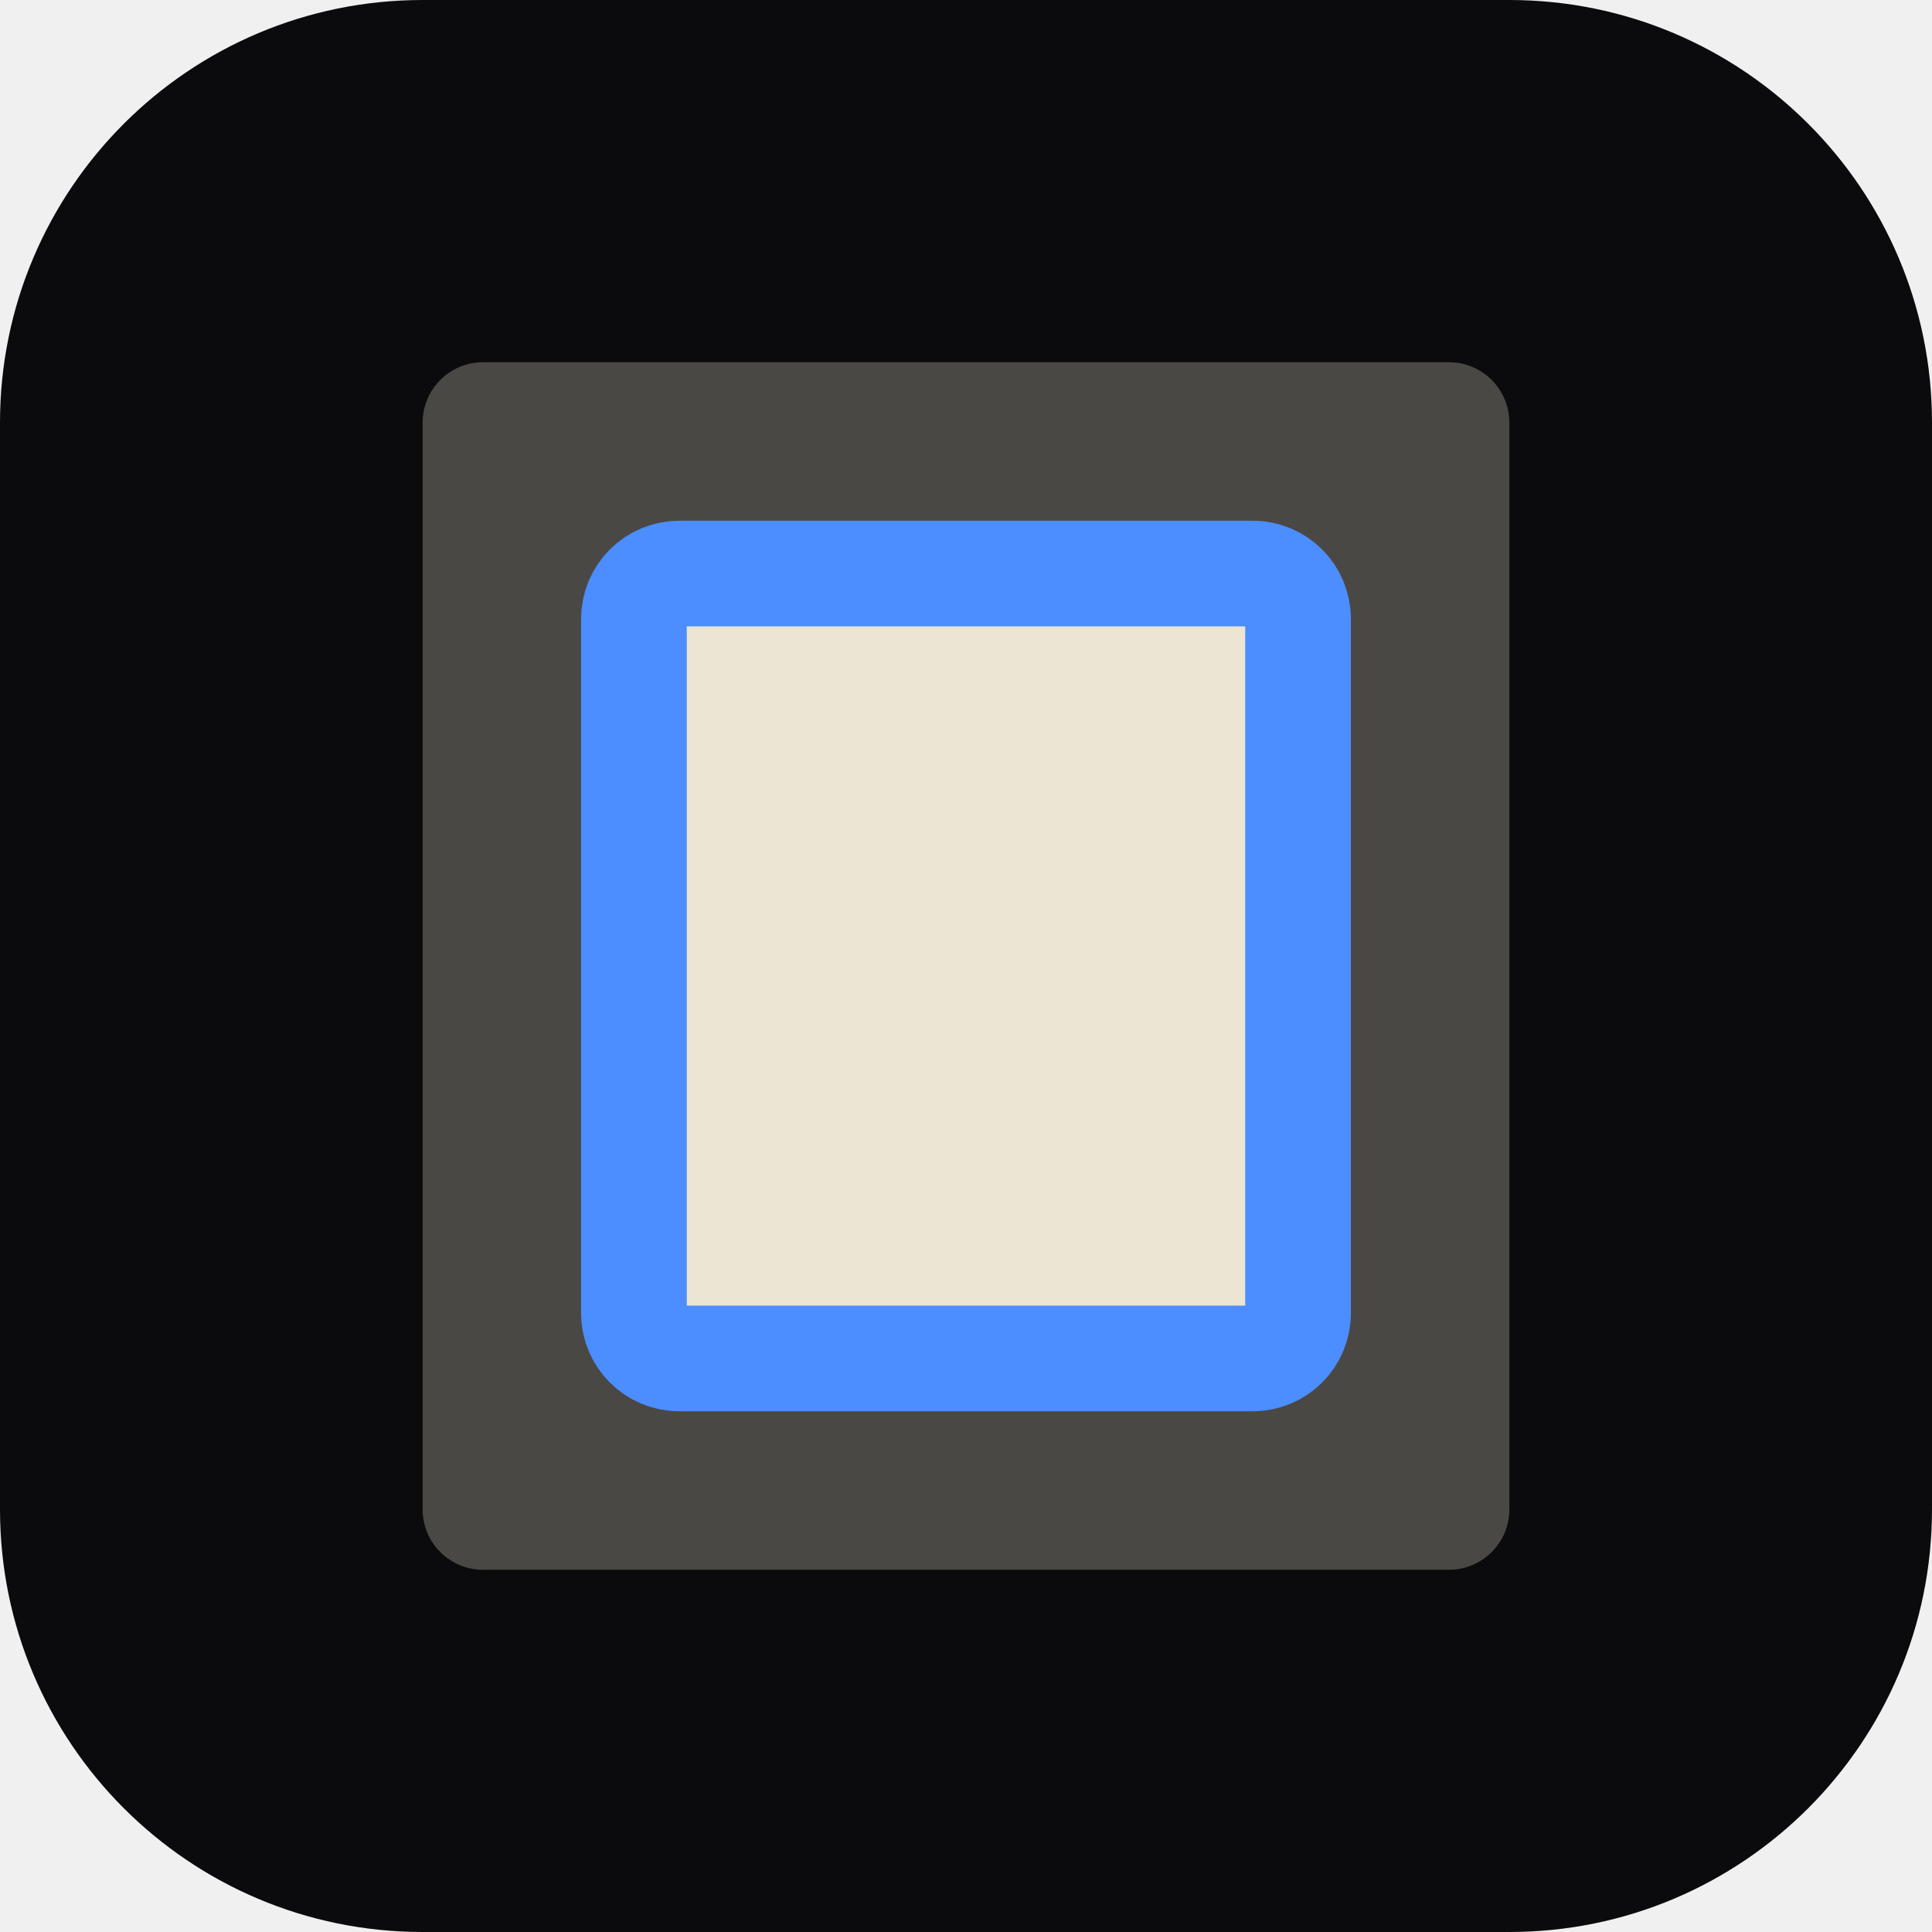
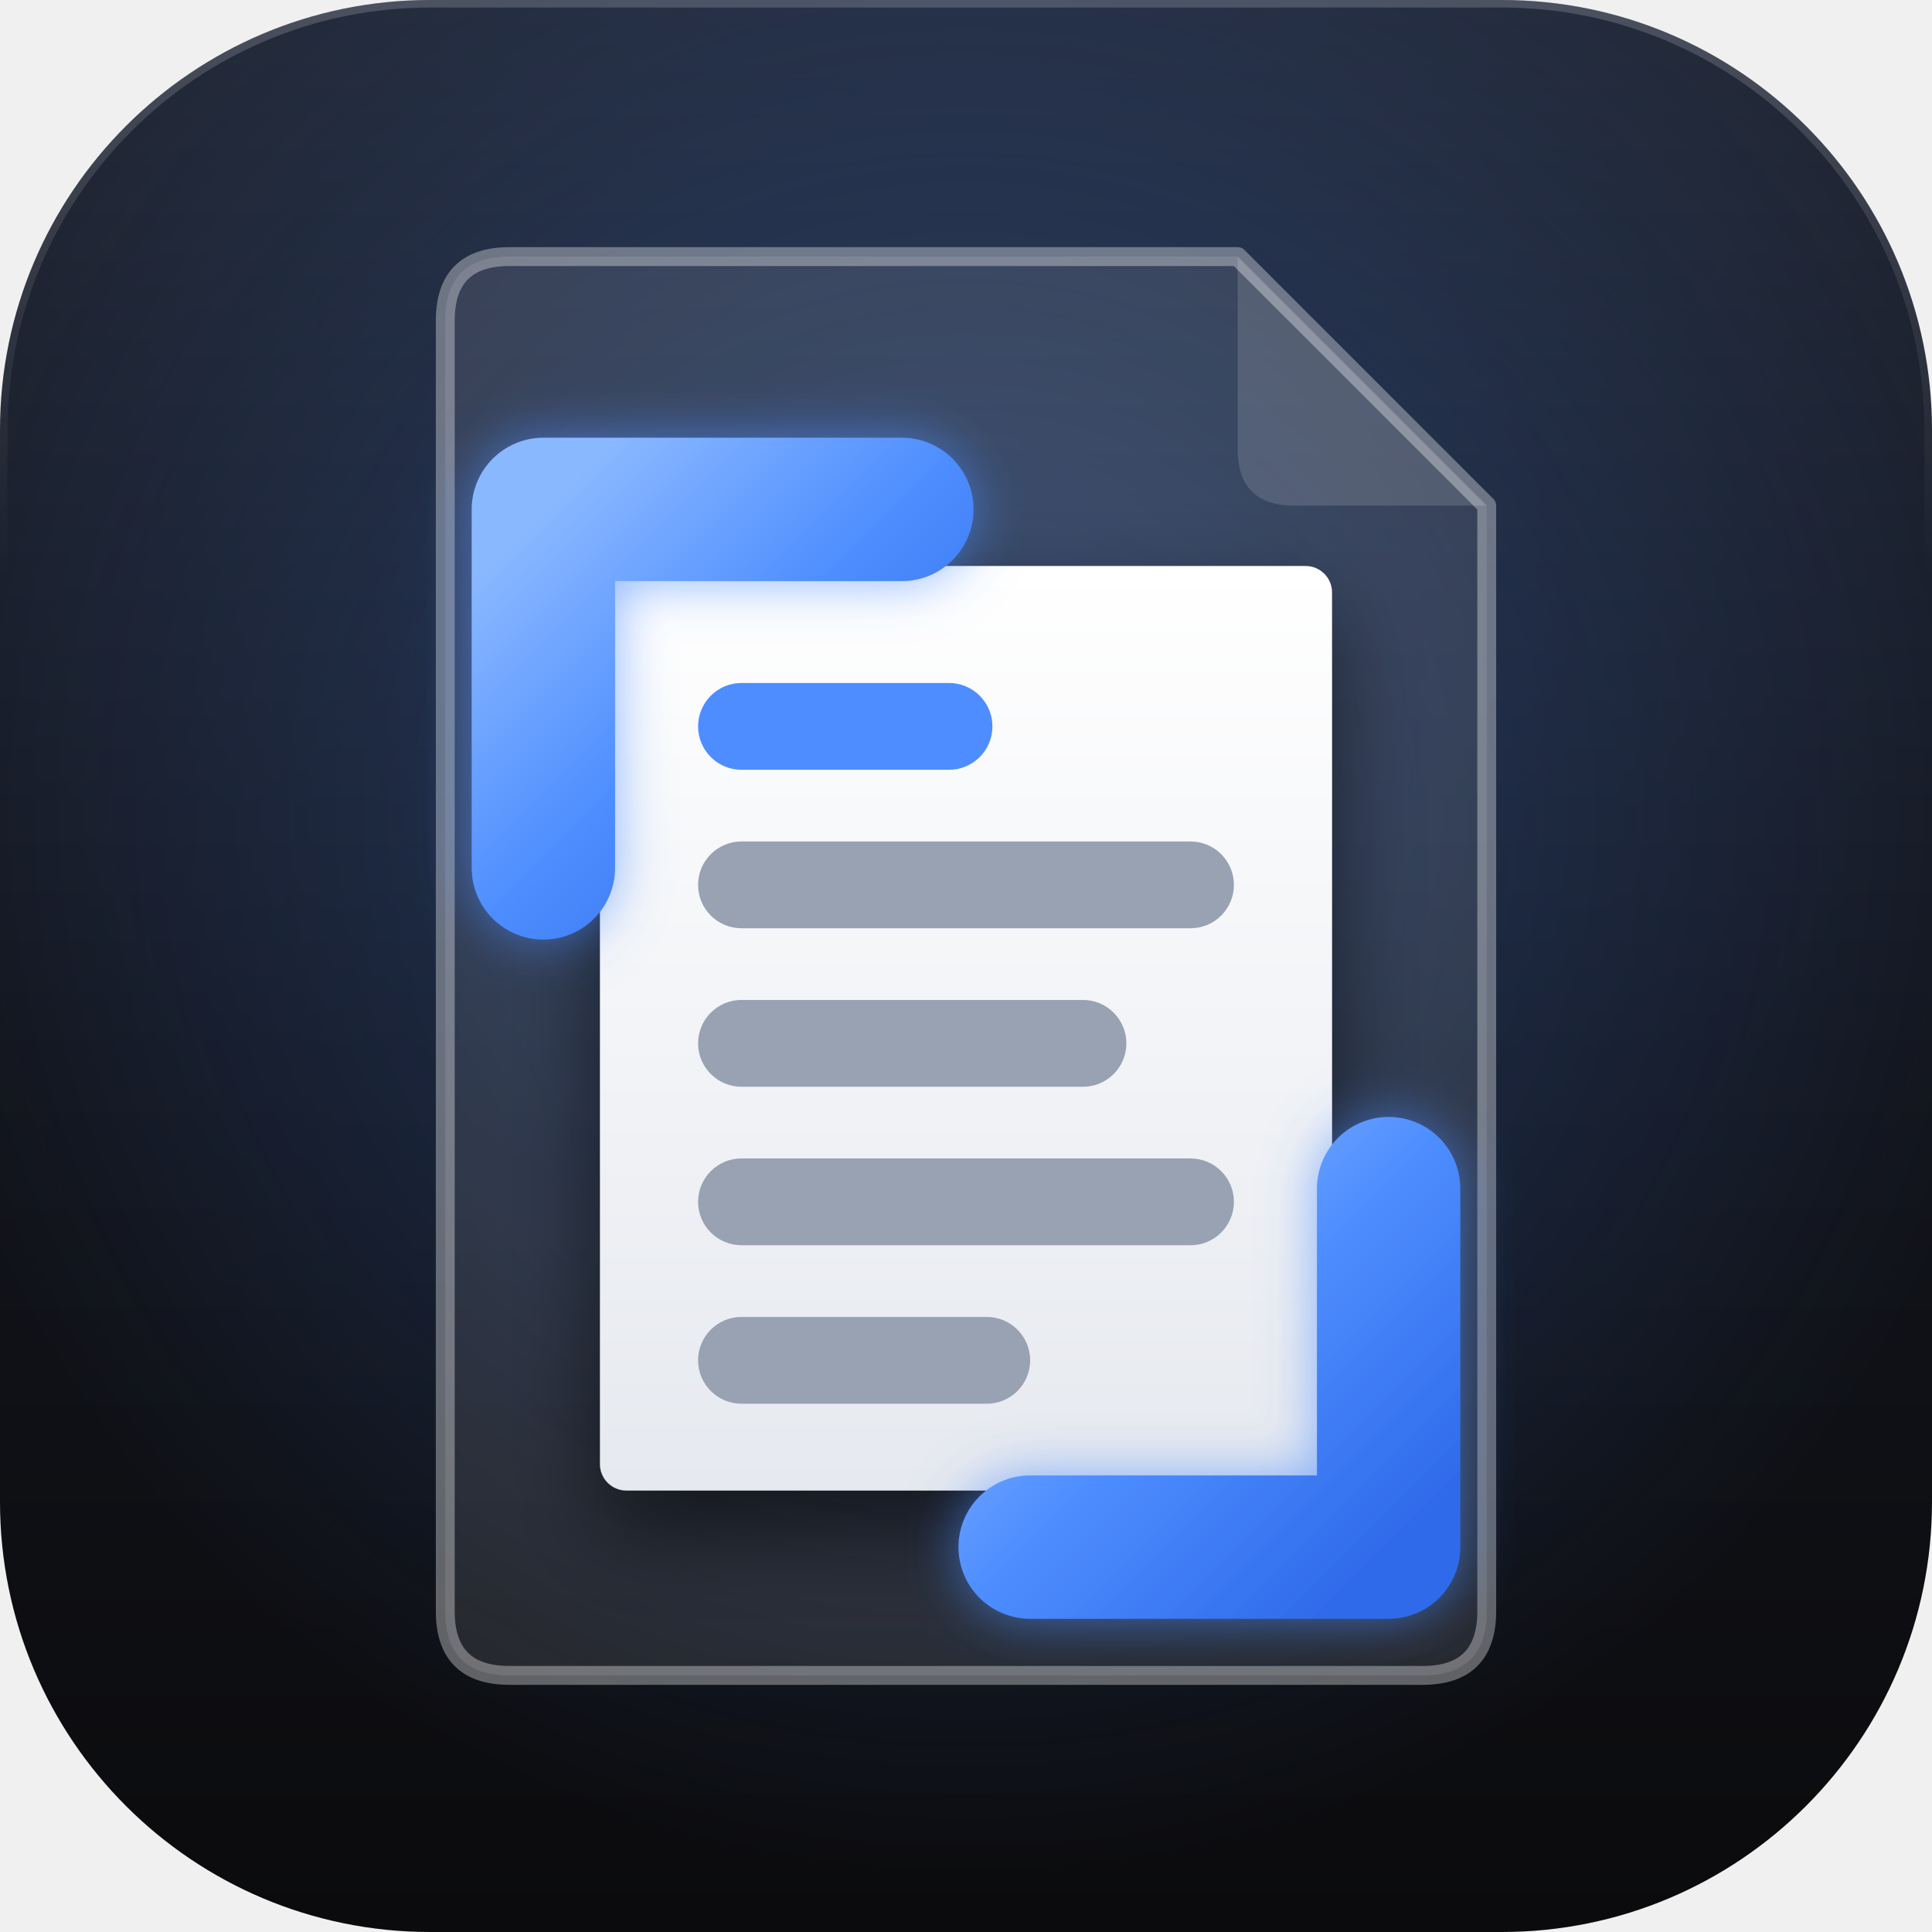
- <svg xmlns="http://www.w3.org/2000/svg" viewBox="0 0 64 64">
-   <rect width="64" height="64" rx="14" fill="#0b0b0e" />
-   <rect x="14" y="12" width="36" height="40" rx="2" fill="#ece5d3" opacity=".28" />
-   <rect x="21" y="19" width="22" height="26" rx="1.5" fill="#ece5d3" />
-   <rect x="21" y="19" width="22" height="26" rx="1.5" fill="none" stroke="#4c8dff" stroke-width="3.5" />
+ <svg xmlns="http://www.w3.org/2000/svg" width="1024" height="1024" viewBox="0 0 1024 1024">
+   <defs>
+     <linearGradient id="bg" x1="0" y1="0" x2="0" y2="1">
+       <stop offset="0" stop-color="#232a3a" />
+       <stop offset=".55" stop-color="#12141b" />
+       <stop offset="1" stop-color="#0b0b0d" />
+     </linearGradient>
+     <radialGradient id="halo" cx=".5" cy=".42" r=".55">
+       <stop offset="0" stop-color="#4d8dff" stop-opacity=".30" />
+       <stop offset="1" stop-color="#4d8dff" stop-opacity="0" />
+     </radialGradient>
+     <linearGradient id="paper" x1="0" y1="0" x2="0" y2="1">
+       <stop offset="0" stop-color="#ffffff" />
+       <stop offset="1" stop-color="#e6e9ef" />
+     </linearGradient>
+     <linearGradient id="accent" x1="0" y1="0" x2="1" y2="1">
+       <stop offset="0" stop-color="#8ab8ff" />
+       <stop offset=".5" stop-color="#4d8dff" />
+       <stop offset="1" stop-color="#2f6bea" />
+     </linearGradient>
+     <linearGradient id="rim" x1="0" y1="0" x2="0" y2="1">
+       <stop offset="0" stop-color="#ffffff" stop-opacity=".18" />
+       <stop offset=".3" stop-color="#ffffff" stop-opacity="0" />
+     </linearGradient>
+     <filter id="pageShadow" x="-20%" y="-20%" width="140%" height="140%">
+       <feDropShadow dx="0" dy="22" stdDeviation="24" flood-color="#000" flood-opacity=".55" />
+     </filter>
+     <filter id="glow" x="-30%" y="-30%" width="160%" height="160%">
+       <feDropShadow dx="0" dy="0" stdDeviation="14" flood-color="#4d8dff" flood-opacity=".65" />
+     </filter>
+     <filter id="tileShadow" x="-20%" y="-20%" width="140%" height="140%">
+       <feDropShadow dx="0" dy="12" stdDeviation="14" flood-color="#000" flood-opacity=".35" />
+     </filter>
+     <clipPath id="tile">
+       <rect width="1024" height="1024" rx="228" />
+     </clipPath>
+   </defs>
+   <g clip-path="url(#tile)">
+     <rect width="1024" height="1024" fill="url(#bg)" />
+     <rect width="1024" height="1024" fill="url(#halo)" />
+     <path d="M270 136 H656 L788 268 V854 Q788 888 754 888 H270 Q236 888 236 854 V170 Q236 136 270 136 Z" fill="#ffffff" fill-opacity=".10" stroke="#ffffff" stroke-opacity=".34" stroke-width="10" stroke-linejoin="round" />
+     <path d="M656 136 V238 Q656 268 686 268 H788 Z" fill="#ffffff" fill-opacity=".14" />
+     <g filter="url(#pageShadow)">
+       <rect x="318" y="300" width="388" height="490" rx="14" fill="url(#paper)" />
+     </g>
+     <rect x="370" y="362" width="156" height="46" rx="23" fill="#4d8dff" />
+     <rect x="370" y="446" width="284" height="46" rx="23" fill="#98a2b3" />
+     <rect x="370" y="530" width="227" height="46" rx="23" fill="#98a2b3" />
+     <rect x="370" y="614" width="284" height="46" rx="23" fill="#98a2b3" />
+     <rect x="370" y="698" width="176" height="46" rx="23" fill="#98a2b3" />
+     <g filter="url(#glow)" stroke="url(#accent)" stroke-width="76" stroke-linecap="round" stroke-linejoin="round" fill="none">
+       <path d="M288 460 V270 H478" />
+       <path d="M736 630 V820 H546" />
+     </g>
+   </g>
+   <rect x="2" y="2" width="1020" height="1020" rx="226" fill="none" stroke="url(#rim)" stroke-width="4" />
</svg>
